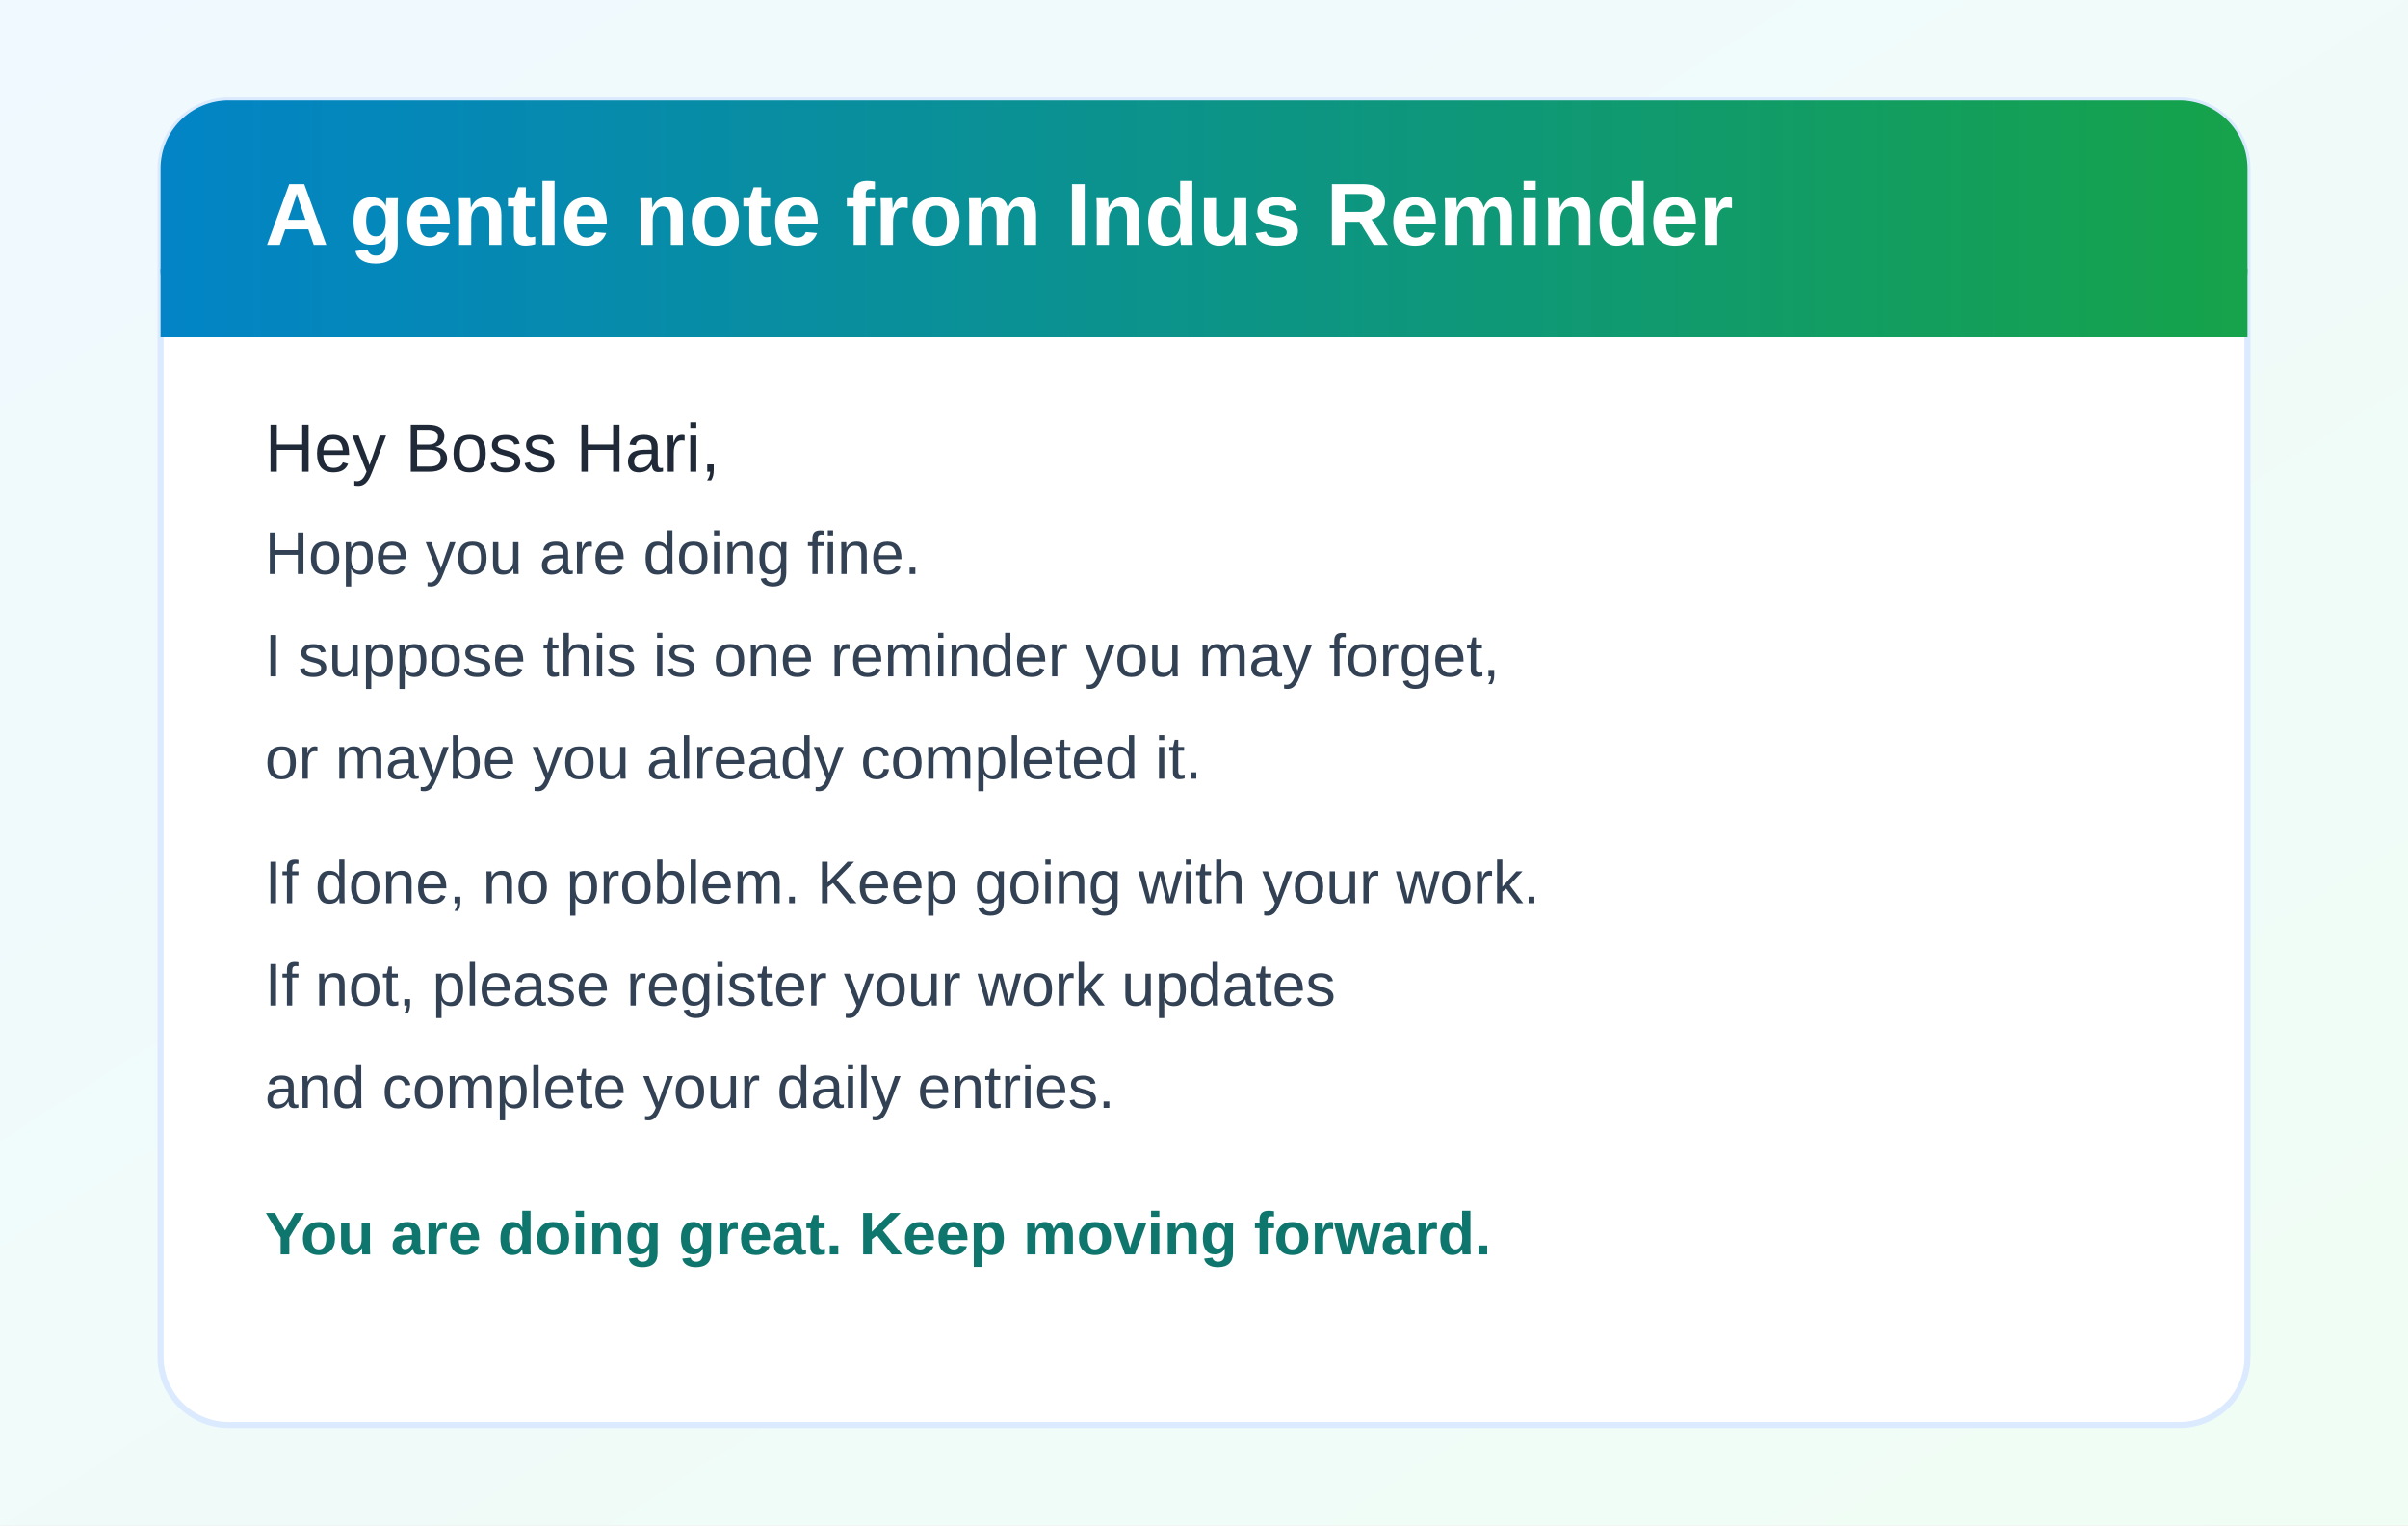
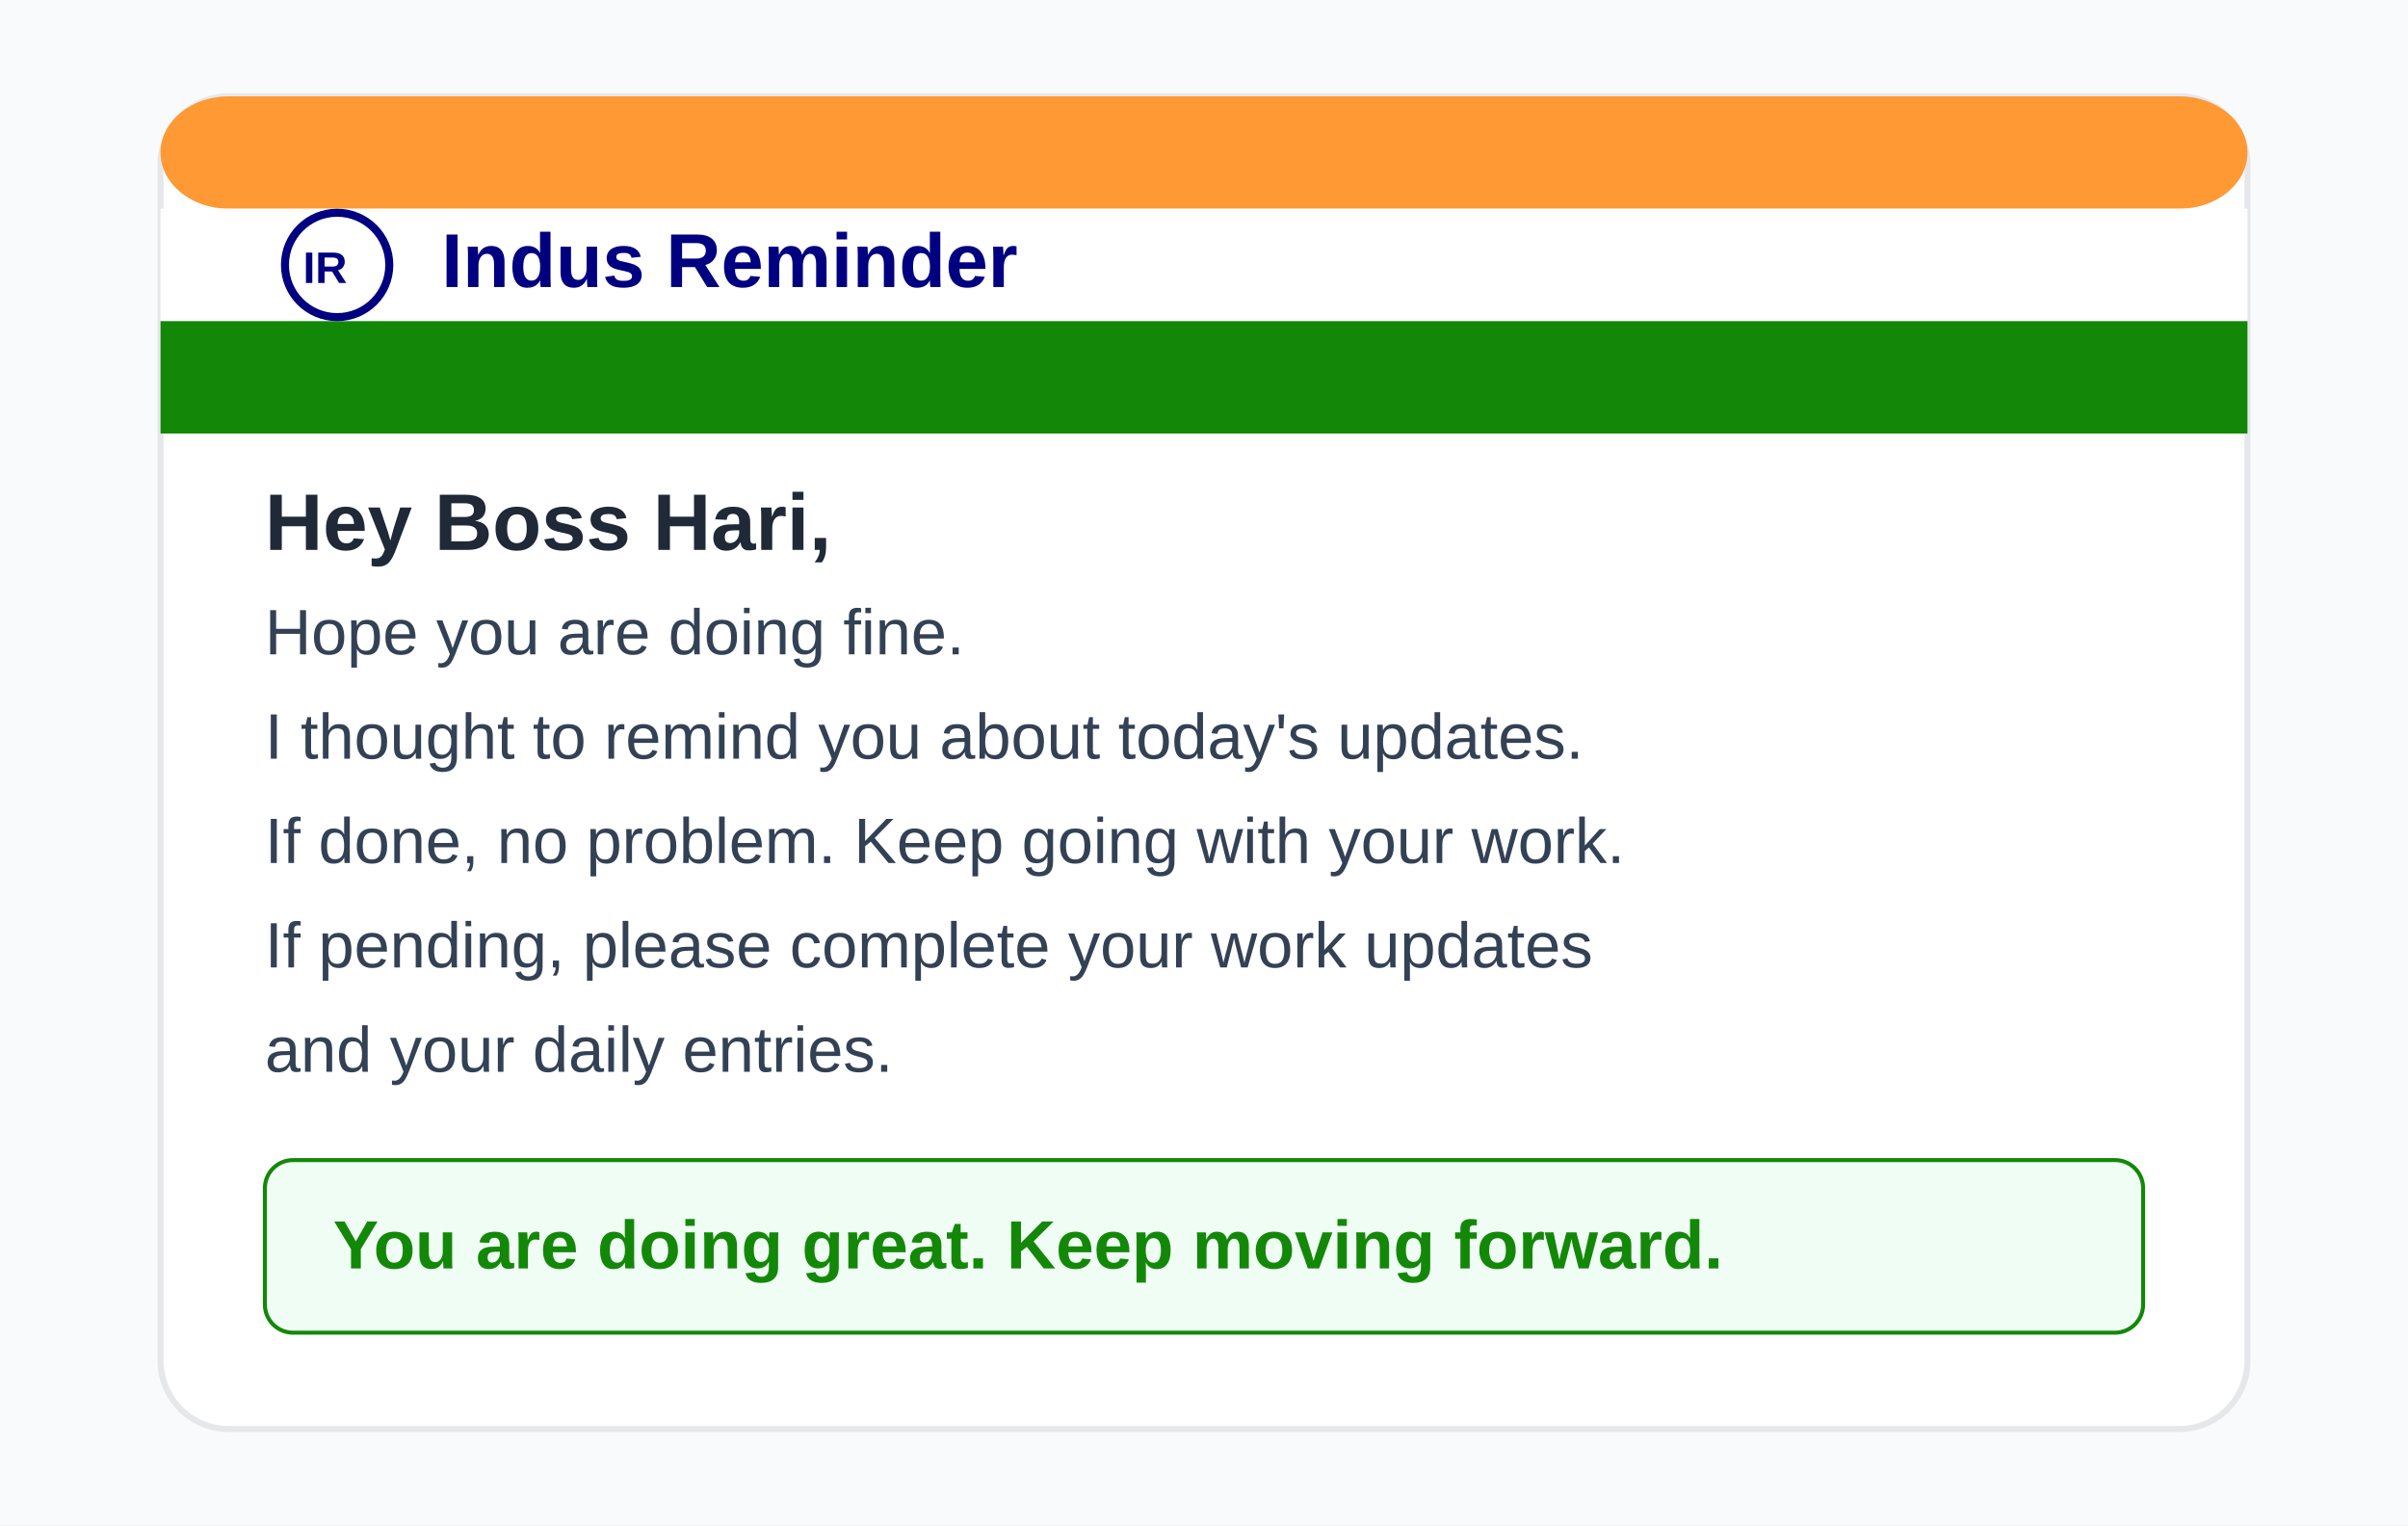
<svg xmlns="http://www.w3.org/2000/svg" width="1200" height="760" viewBox="0 0 1200 760">
-   <defs>
-     <linearGradient id="page" x1="0" y1="0" x2="1" y2="1">
-       <stop offset="0%" stop-color="#f0f9ff" />
-       <stop offset="100%" stop-color="#f0fdf4" />
-     </linearGradient>
-     <linearGradient id="top" x1="0" y1="0" x2="1" y2="0">
-       <stop offset="0%" stop-color="#0284c7" />
-       <stop offset="100%" stop-color="#16a34a" />
-     </linearGradient>
-     <style>
-       .head { font: 700 44px "Segoe UI", Arial, sans-serif; fill: #ffffff; }
-       .line { font: 500 34px "Segoe UI", Arial, sans-serif; fill: #1f2937; }
-       .soft { font: 500 30px "Segoe UI", Arial, sans-serif; fill: #334155; }
-       .sign { font: 600 30px "Segoe UI", Arial, sans-serif; fill: #0f766e; }
-     </style>
-   </defs>
-   <rect width="1200" height="760" fill="url(#page)" />
-   <rect x="80" y="50" width="1040" height="660" rx="34" fill="#ffffff" stroke="#dbeafe" stroke-width="3" />
-   <rect x="80" y="50" width="1040" height="118" rx="34" fill="url(#top)" />
-   <rect x="80" y="134" width="1040" height="34" fill="url(#top)" />
-   <text x="132" y="122" class="head">A gentle note from Indus Reminder</text>
-   <text x="132" y="235" class="line">Hey Boss Hari,</text>
-   <text x="132" y="286" class="soft">Hope you are doing fine.</text>
-   <text x="132" y="337" class="soft">I suppose this is one reminder you may forget,</text>
-   <text x="132" y="388" class="soft">or maybe you already completed it.</text>
-   <text x="132" y="450" class="soft">If done, no problem. Keep going with your work.</text>
-   <text x="132" y="501" class="soft">If not, please register your work updates</text>
-   <text x="132" y="552" class="soft">and complete your daily entries.</text>
-   <text x="132" y="625" class="sign">You are doing great. Keep moving forward.</text>
+   <rect width="1200" height="760" fill="#f8fafc" />
+   <rect x="80" y="48" width="1040" height="664" rx="34" fill="#ffffff" stroke="#e5e7eb" stroke-width="3" />
+   <rect x="80" y="48" width="1040" height="56" rx="34" fill="#FF9933" />
+   <rect x="80" y="104" width="1040" height="56" fill="#ffffff" />
+   <rect x="80" y="160" width="1040" height="56" fill="#138808" />
+   <circle cx="168" cy="132" r="26" fill="#ffffff" stroke="#000080" stroke-width="4" />
+   <text x="151" y="141" style="font:700 22px 'Segoe UI', Arial, sans-serif; fill:#000080;">IR</text>
+   <text x="220" y="143" style="font:700 38px 'Segoe UI', Arial, sans-serif; fill:#000080;">Indus Reminder</text>
+   <text x="132" y="274" style="font:600 40px 'Segoe UI', Arial, sans-serif; fill:#1f2937;">Hey Boss Hari,</text>
+   <text x="132" y="326" style="font:500 32px 'Segoe UI', Arial, sans-serif; fill:#334155;">Hope you are doing fine.</text>
+   <text x="132" y="378" style="font:500 32px 'Segoe UI', Arial, sans-serif; fill:#334155;">I thought to remind you about today's updates.</text>
+   <text x="132" y="430" style="font:500 32px 'Segoe UI', Arial, sans-serif; fill:#334155;">If done, no problem. Keep going with your work.</text>
+   <text x="132" y="482" style="font:500 32px 'Segoe UI', Arial, sans-serif; fill:#334155;">If pending, please complete your work updates</text>
+   <text x="132" y="534" style="font:500 32px 'Segoe UI', Arial, sans-serif; fill:#334155;">and your daily entries.</text>
+   <rect x="132" y="578" width="936" height="86" rx="14" fill="#f0fdf4" stroke="#138808" stroke-width="2" />
+   <text x="166" y="632" style="font:600 34px 'Segoe UI', Arial, sans-serif; fill:#138808;">You are doing great. Keep moving forward.</text>
</svg>
